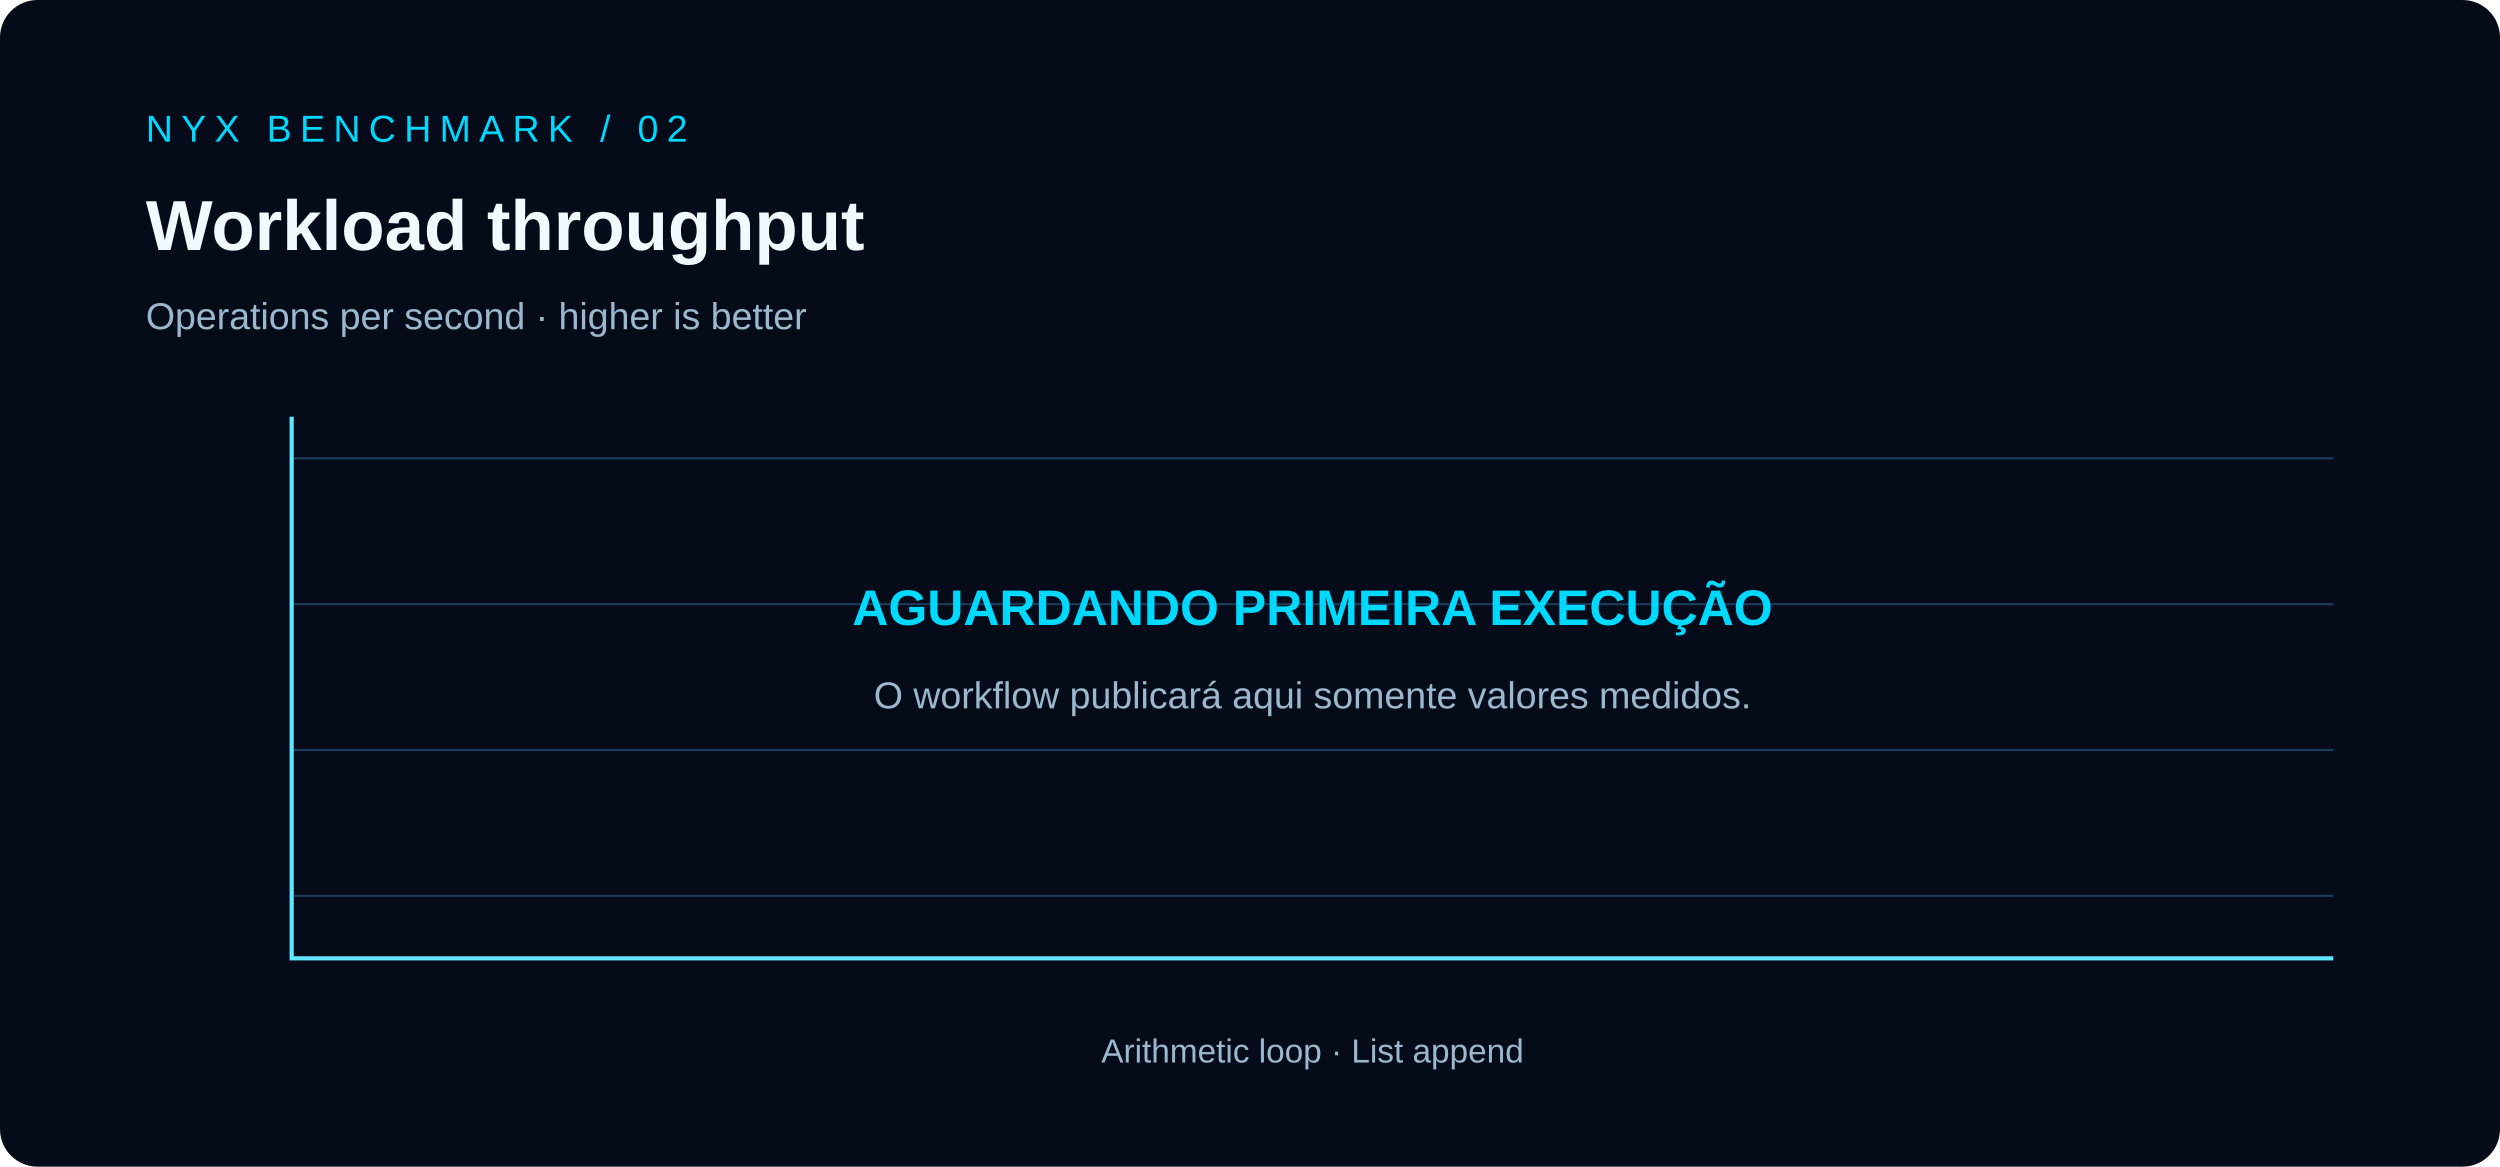
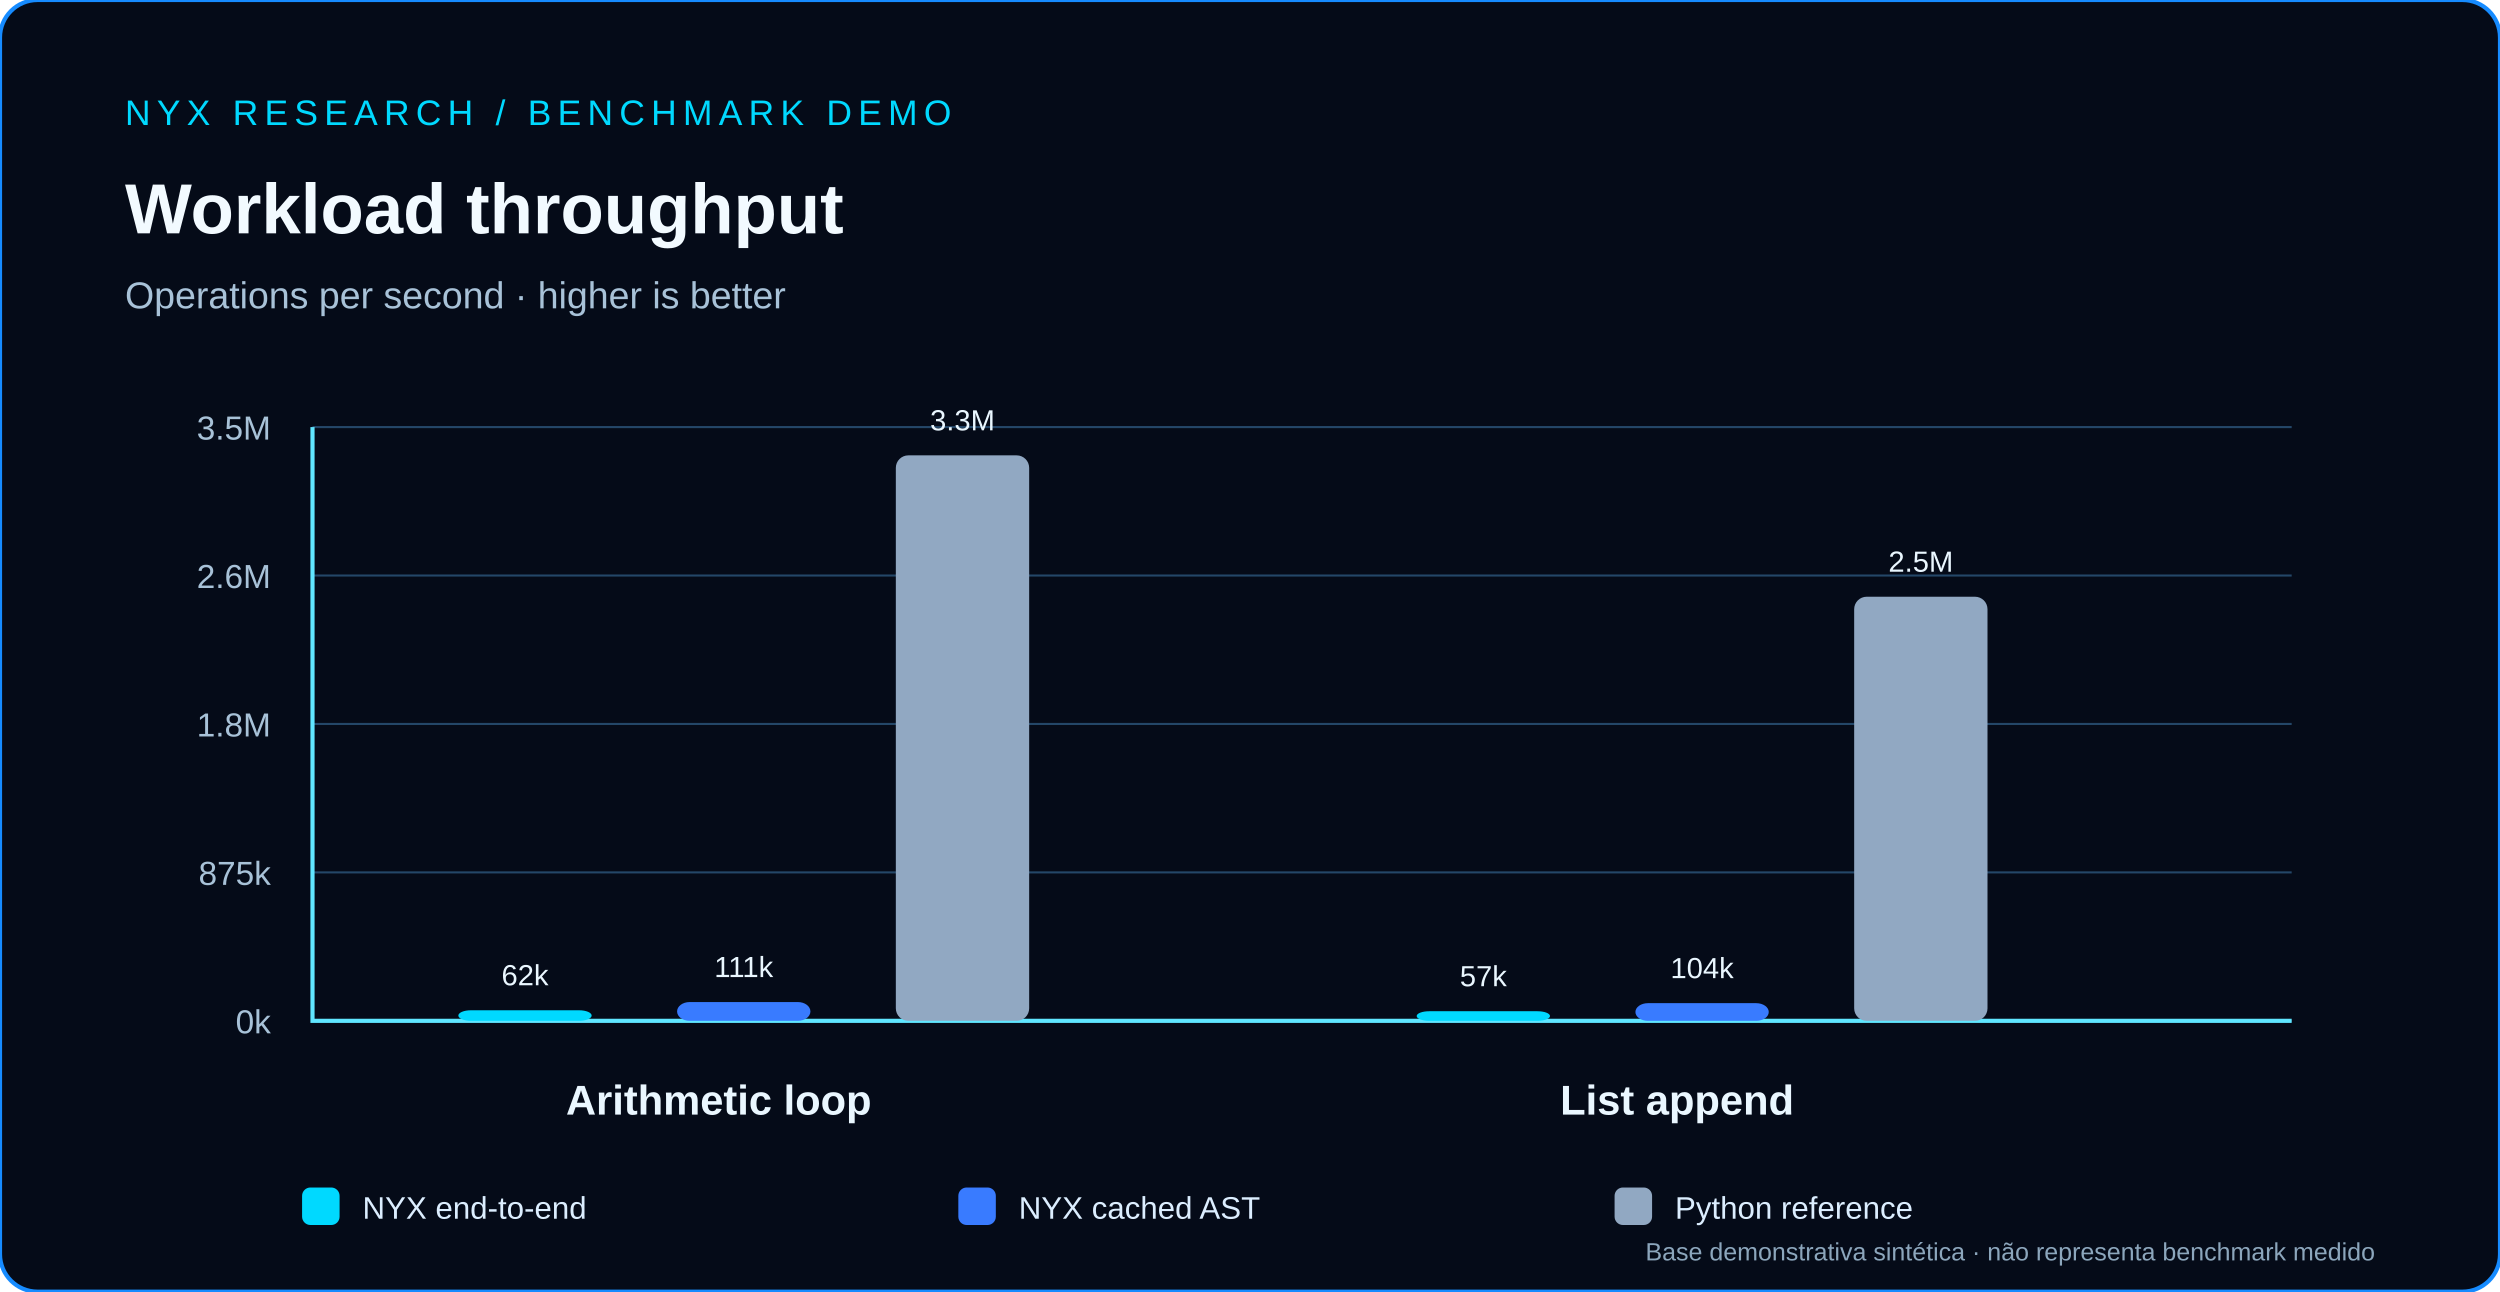
- <svg xmlns="http://www.w3.org/2000/svg" width="1200" height="560" viewBox="0 0 1200 560" role="img" aria-labelledby="t d">
-   <rect width="1200" height="560" rx="18" fill="#050B18" />
-   <text x="70" y="68" fill="#00D9FF" font-family="Arial,sans-serif" font-size="18" letter-spacing="4">NYX BENCHMARK / 02</text>
-   <text x="70" y="120" fill="#F2FAFF" font-family="Arial,sans-serif" font-size="34" font-weight="700">Workload throughput</text>
-   <text x="70" y="158" fill="#9BB8CC" font-family="Arial,sans-serif" font-size="18">Operations per second · higher is better</text>
-   <path d="M140 220H1120" stroke="#24517A" stroke-width="1" opacity=".7" />
-   <path d="M140 290H1120" stroke="#24517A" stroke-width="1" opacity=".7" />
-   <path d="M140 360H1120" stroke="#24517A" stroke-width="1" opacity=".7" />
-   <path d="M140 430H1120" stroke="#24517A" stroke-width="1" opacity=".7" />
-   <path d="M140 200V460H1120" stroke="#60E6FF" stroke-width="2" fill="none" />
-   <text x="630" y="300" fill="#00D9FF" font-family="Arial,sans-serif" font-size="24" text-anchor="middle" font-weight="700">AGUARDANDO PRIMEIRA EXECUÇÃO</text>
-   <text x="630" y="340" fill="#9BB8CC" font-family="Arial,sans-serif" font-size="18" text-anchor="middle">O workflow publicará aqui somente valores medidos.</text>
-   <text x="630" y="510" fill="#9BB8CC" font-family="Arial,sans-serif" font-size="16" text-anchor="middle">Arithmetic loop · List append</text>
+ <svg xmlns="http://www.w3.org/2000/svg" width="1200" height="620" viewBox="0 0 1200 620" role="img" aria-labelledby="title desc">
+   <rect width="1200" height="620" rx="18" fill="#050B18" stroke="#168BFF" stroke-width="2" />
+   <text x="60" y="60" fill="#00D9FF" font-family="Arial" font-size="17" letter-spacing="3">NYX RESEARCH / BENCHMARK DEMO</text>
+   <text x="60" y="112" fill="#F2FAFF" font-family="Arial" font-size="34" font-weight="700">Workload throughput</text>
+   <text x="60" y="148" fill="#A8C2D8" font-family="Arial" font-size="18">Operations per second · higher is better</text>
+   <line x1="150" y1="490" x2="1100" y2="490" stroke="#244768" stroke-width="1" />
+   <text x="130" y="496" text-anchor="end" fill="#A8C2D8" font-family="Arial" font-size="16">0k</text>
+   <line x1="150" y1="418.75" x2="1100" y2="418.75" stroke="#244768" stroke-width="1" />
+   <text x="130" y="424.75" text-anchor="end" fill="#A8C2D8" font-family="Arial" font-size="16">875k</text>
+   <line x1="150" y1="347.5" x2="1100" y2="347.5" stroke="#244768" stroke-width="1" />
+   <text x="130" y="353.5" text-anchor="end" fill="#A8C2D8" font-family="Arial" font-size="16">1.8M</text>
+   <line x1="150" y1="276.25" x2="1100" y2="276.25" stroke="#244768" stroke-width="1" />
+   <text x="130" y="282.25" text-anchor="end" fill="#A8C2D8" font-family="Arial" font-size="16">2.6M</text>
+   <line x1="150" y1="205" x2="1100" y2="205" stroke="#244768" stroke-width="1" />
+   <text x="130" y="211" text-anchor="end" fill="#A8C2D8" font-family="Arial" font-size="16">3.5M</text>
+   <path d="M150 205V490H1100" stroke="#60E6FF" stroke-width="2" fill="none" />
+   <rect x="220" y="484.932" width="64" height="5.068" rx="6" fill="#00D9FF" />
+   <text x="252" y="472.932" text-anchor="middle" fill="#EAF7FF" font-family="Arial" font-size="14">62k</text>
+   <rect x="325" y="480.986" width="64" height="9.014" rx="6" fill="#397BFF" />
+   <text x="357" y="468.986" text-anchor="middle" fill="#EAF7FF" font-family="Arial" font-size="14">111k</text>
+   <rect x="430" y="218.571" width="64" height="271.429" rx="6" fill="#91A8C2" />
+   <text x="462" y="206.571" text-anchor="middle" fill="#EAF7FF" font-family="Arial" font-size="14">3.3M</text>
+   <text x="345" y="535" text-anchor="middle" fill="#EAF7FF" font-family="Arial" font-size="20" font-weight="700">Arithmetic loop</text>
+   <rect x="680" y="485.391" width="64" height="4.609" rx="6" fill="#00D9FF" />
+   <text x="712" y="473.391" text-anchor="middle" fill="#EAF7FF" font-family="Arial" font-size="14">57k</text>
+   <rect x="785" y="481.518" width="64" height="8.482" rx="6" fill="#397BFF" />
+   <text x="817" y="469.518" text-anchor="middle" fill="#EAF7FF" font-family="Arial" font-size="14">104k</text>
+   <rect x="890" y="286.429" width="64" height="203.571" rx="6" fill="#91A8C2" />
+   <text x="922" y="274.429" text-anchor="middle" fill="#EAF7FF" font-family="Arial" font-size="14">2.5M</text>
+   <text x="805" y="535" text-anchor="middle" fill="#EAF7FF" font-family="Arial" font-size="20" font-weight="700">List append</text>
+   <rect x="145" y="570" width="18" height="18" rx="4" fill="#00D9FF" />
+   <text x="174" y="585" fill="#DCEEFF" font-family="Arial" font-size="15">NYX end-to-end</text>
+   <rect x="460" y="570" width="18" height="18" rx="4" fill="#397BFF" />
+   <text x="489" y="585" fill="#DCEEFF" font-family="Arial" font-size="15">NYX cached AST</text>
+   <rect x="775" y="570" width="18" height="18" rx="4" fill="#91A8C2" />
+   <text x="804" y="585" fill="#DCEEFF" font-family="Arial" font-size="15">Python reference</text>
+   <text x="1140" y="605" text-anchor="end" fill="#8CA6BC" font-family="Arial" font-size="12">Base demonstrativa sintética · não representa benchmark medido</text>
</svg>
